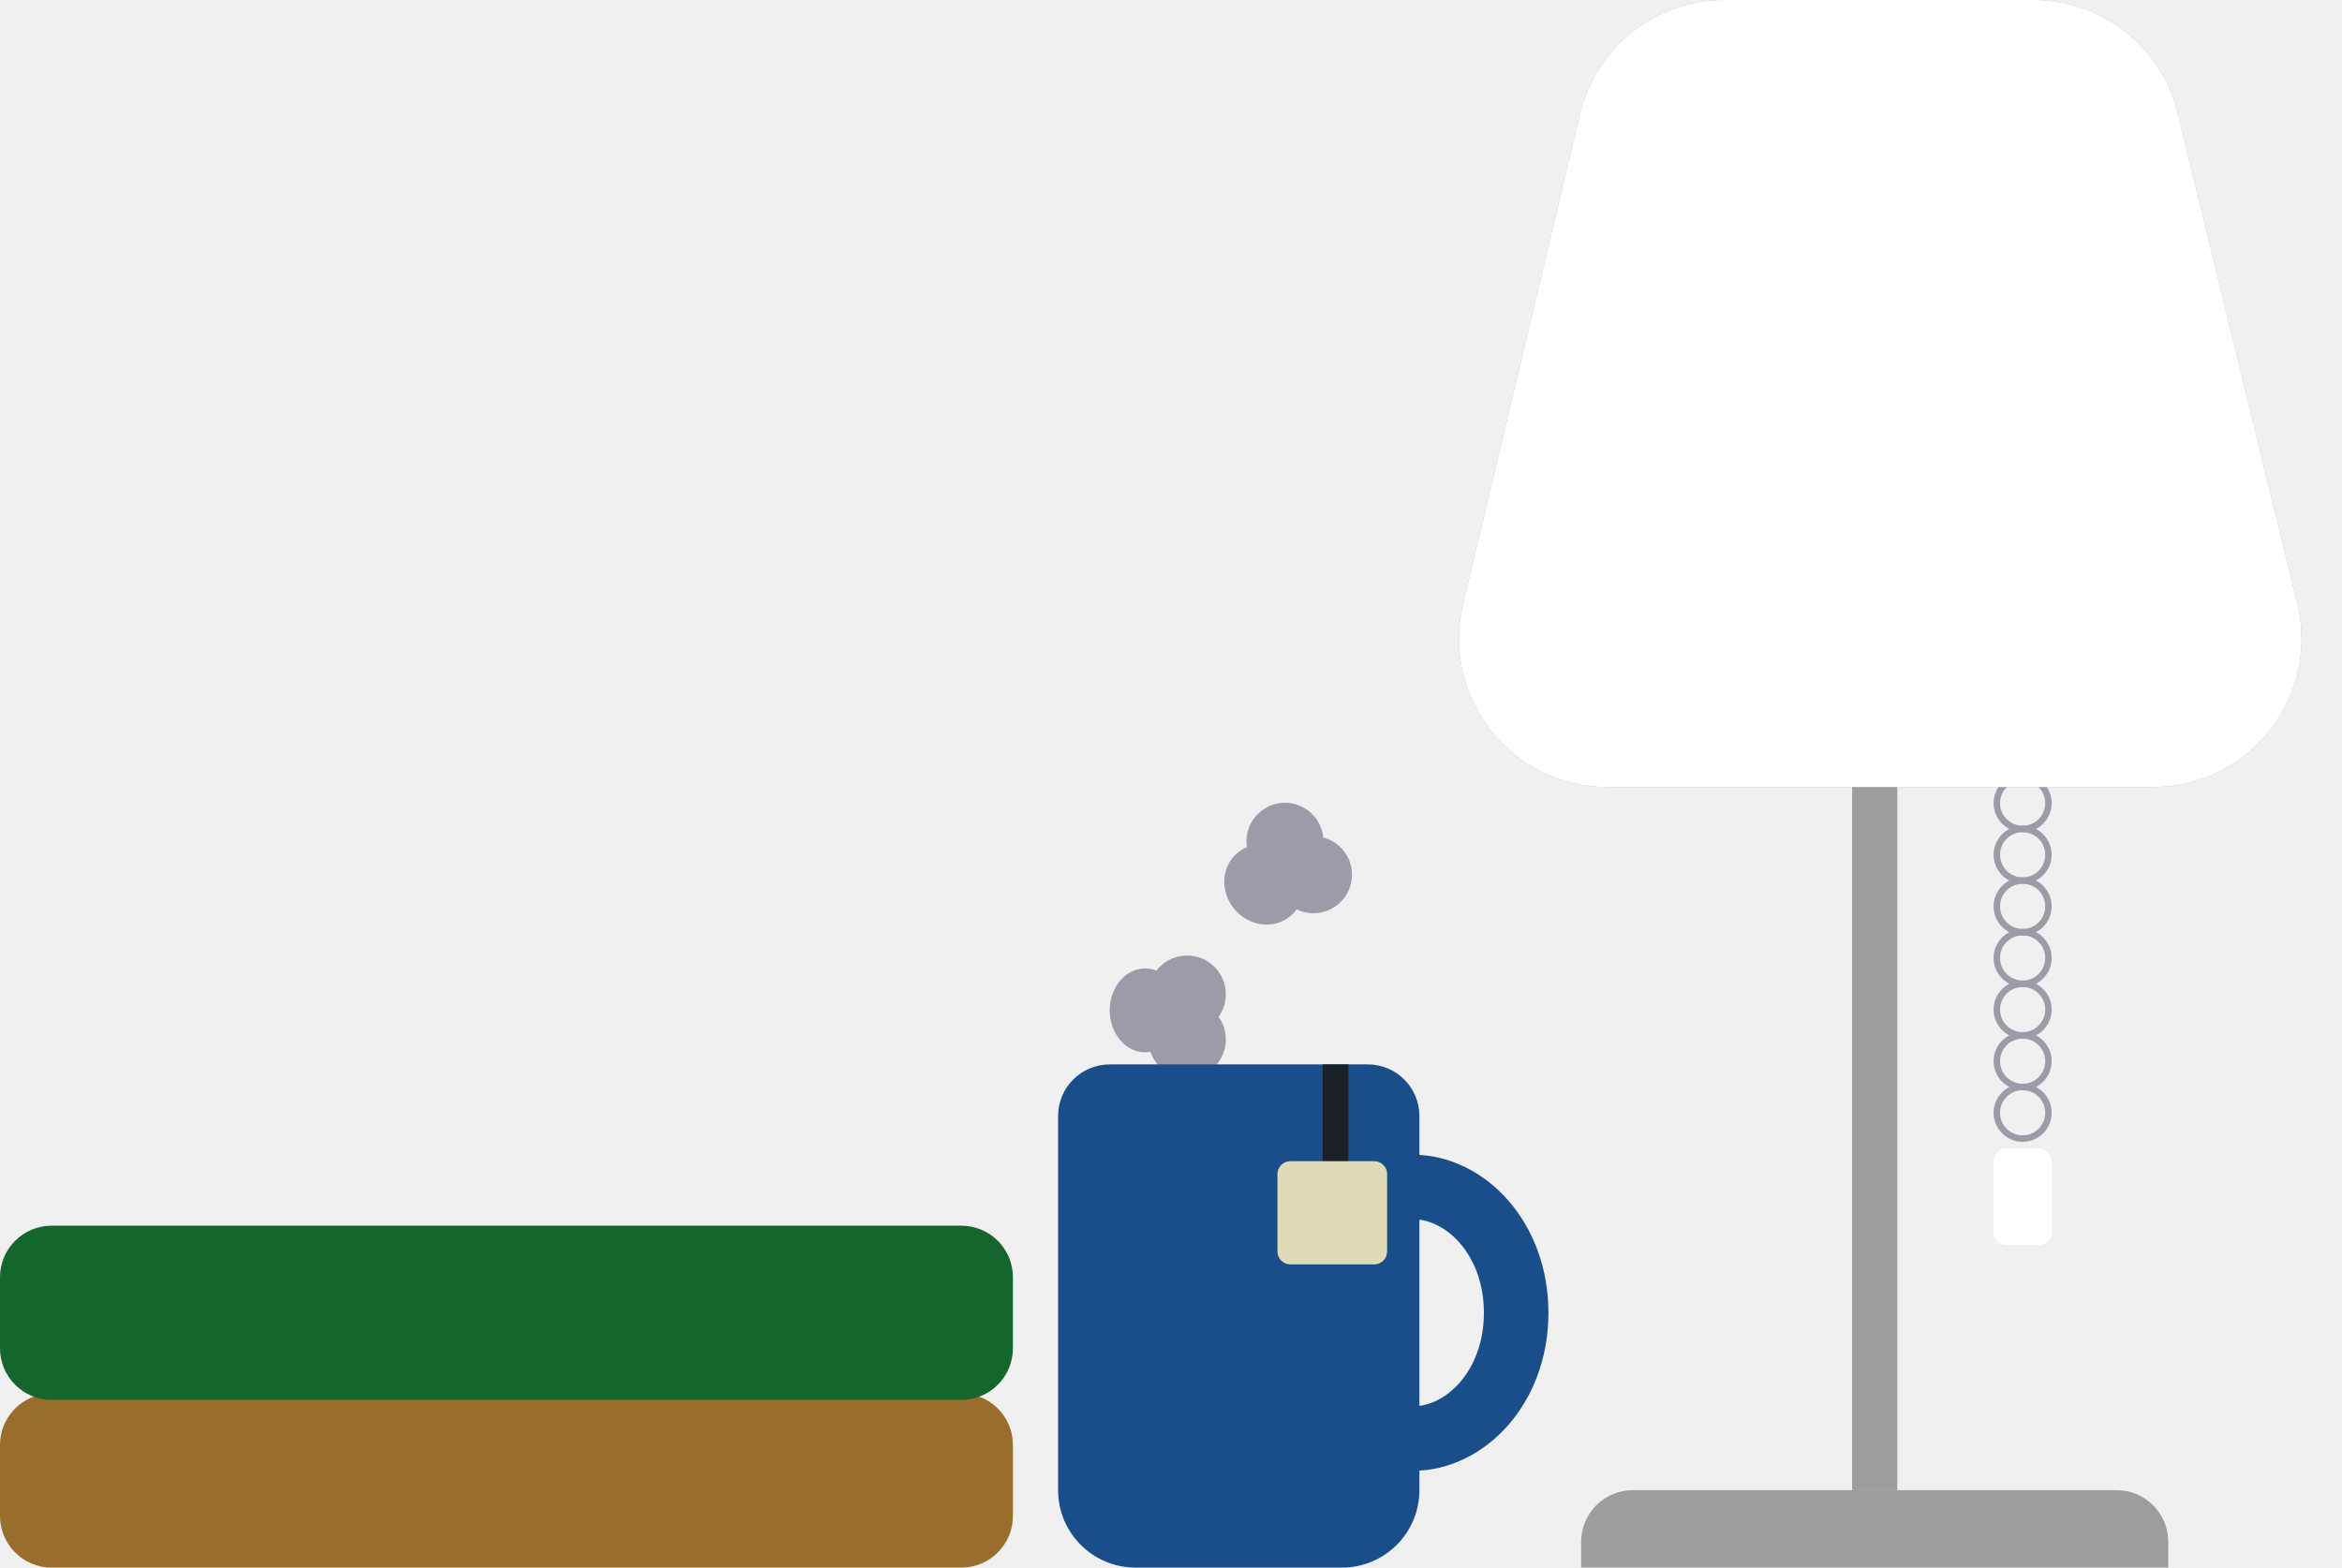
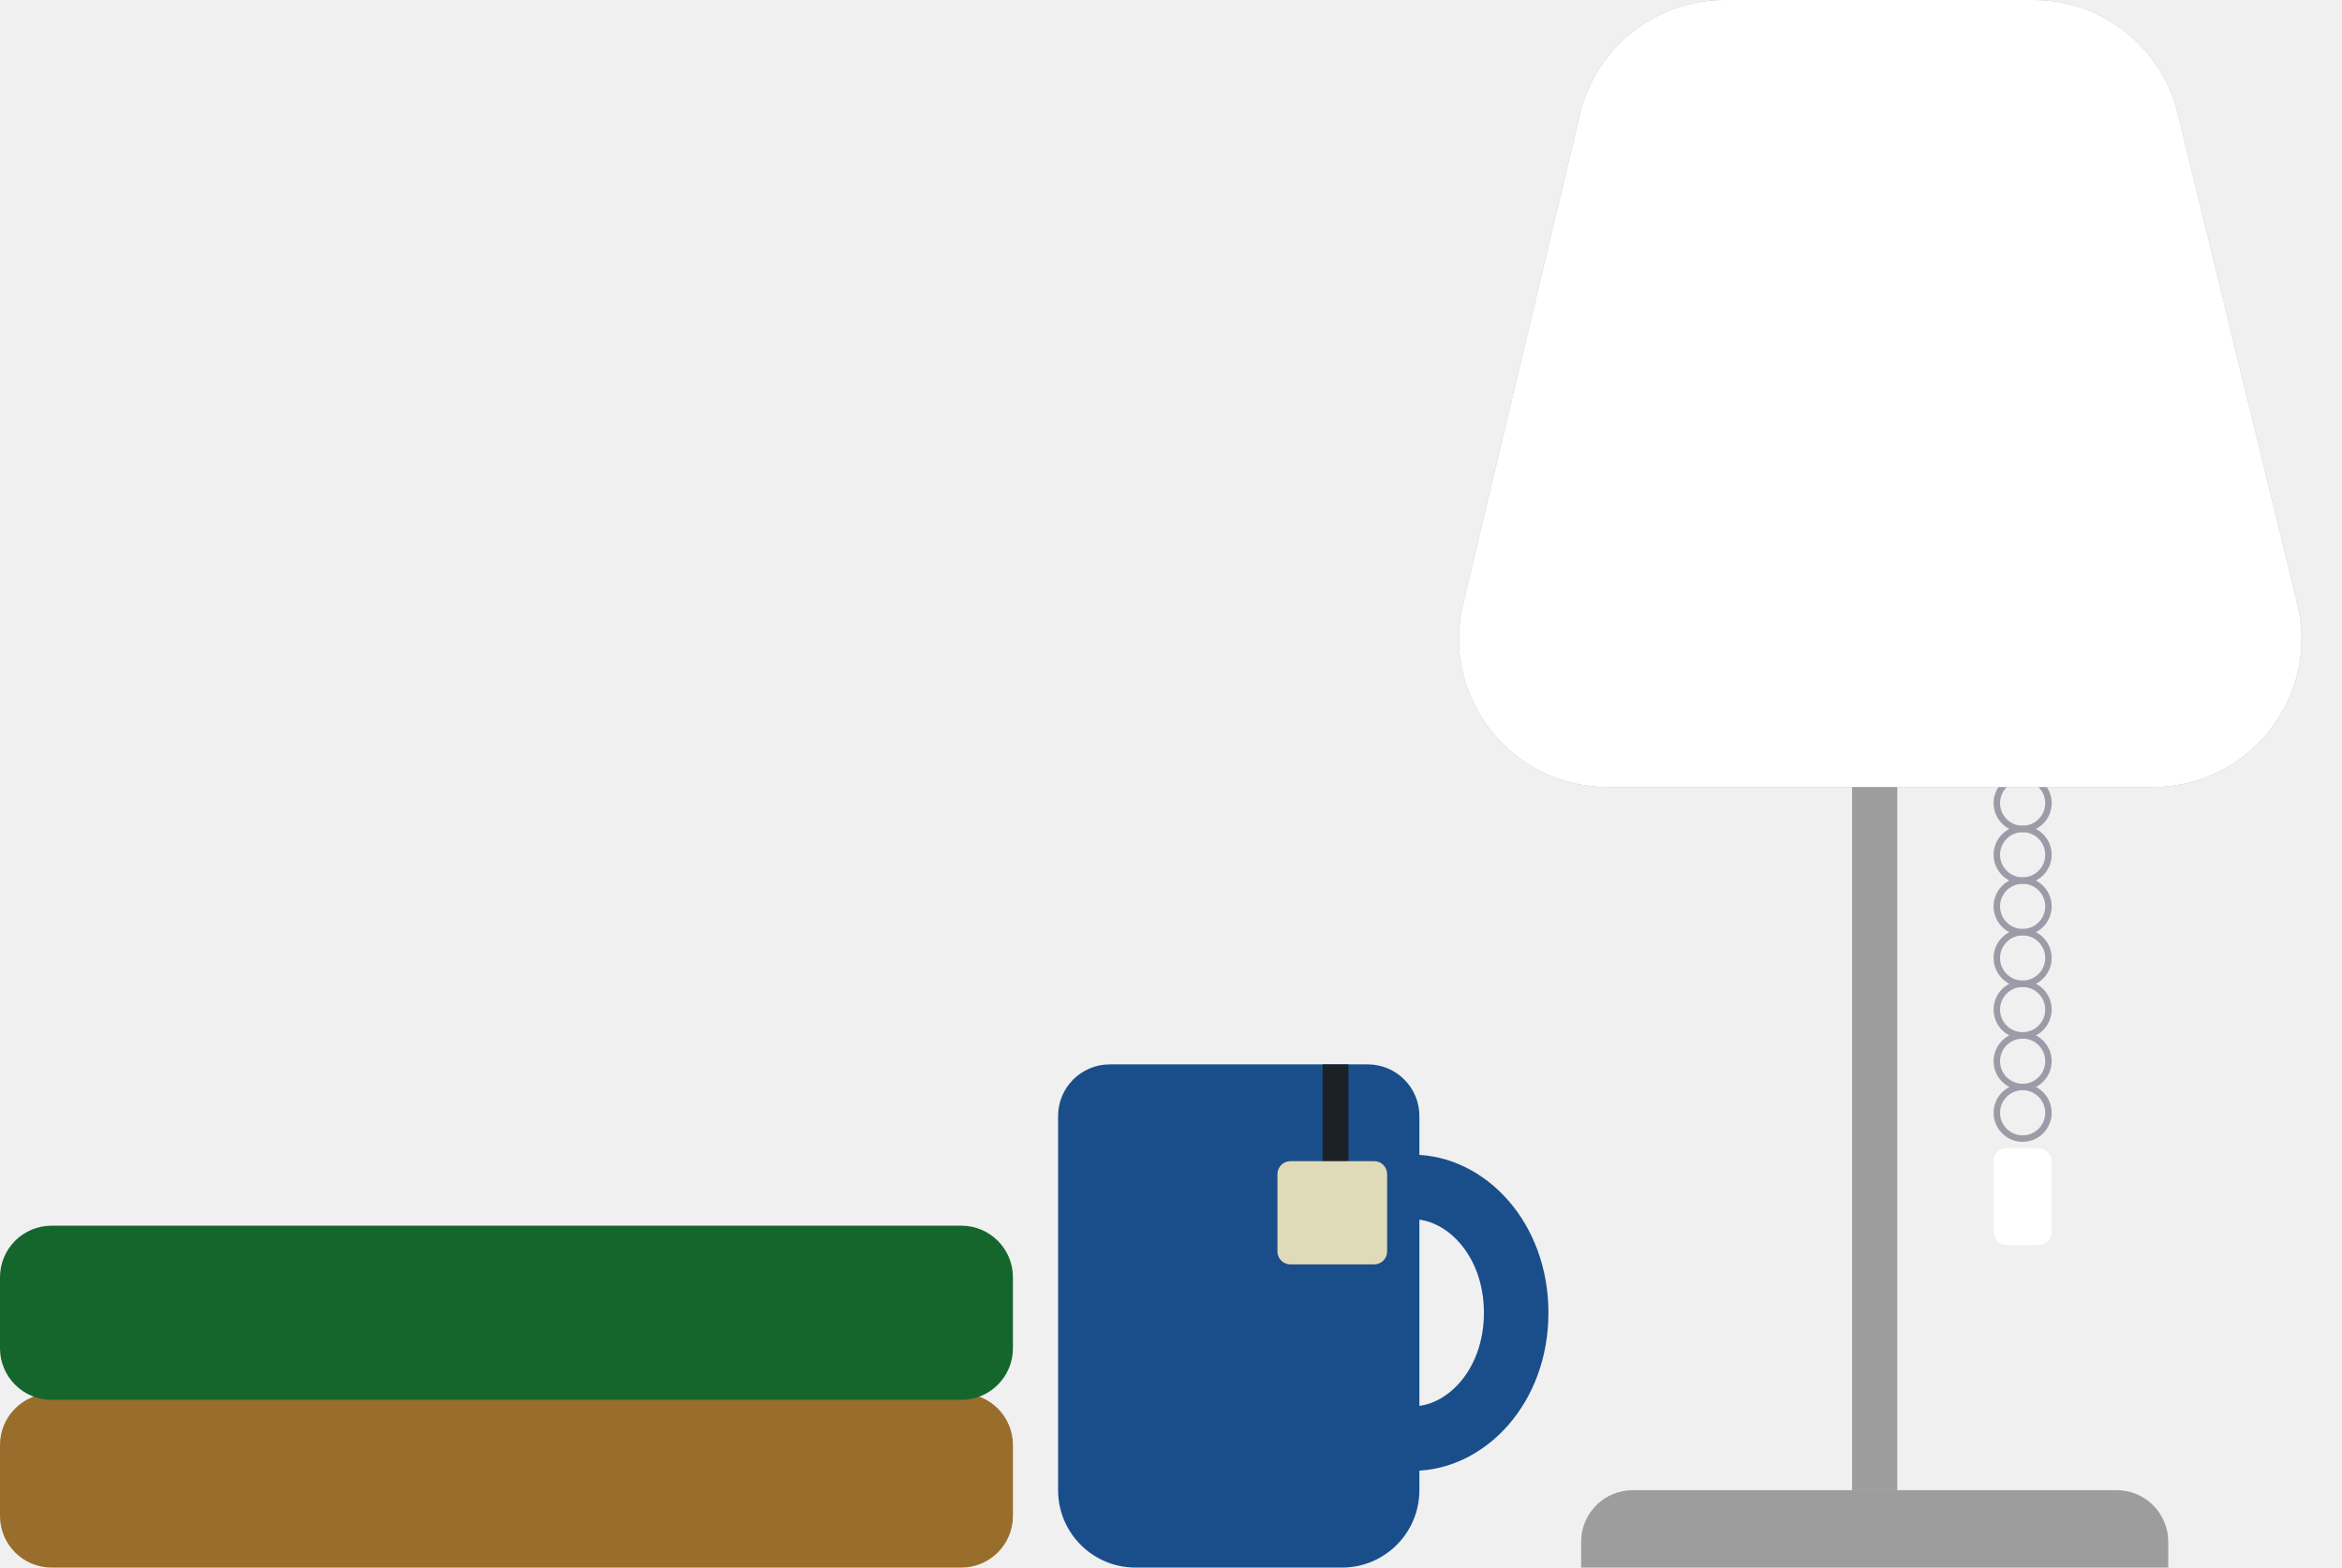
<svg xmlns="http://www.w3.org/2000/svg" width="363" height="243" viewBox="0 0 363 243" fill="none">
  <circle cx="313.5" cy="124.5" r="4" stroke="#9C9CA8" />
  <circle cx="313.5" cy="132.5" r="4" stroke="#9C9CA8" />
  <circle cx="313.5" cy="140.5" r="4" stroke="#9C9CA8" />
  <circle cx="313.5" cy="148.5" r="4" stroke="#9C9CA8" />
  <circle cx="313.5" cy="156.5" r="4" stroke="#9C9CA8" />
  <circle cx="313.5" cy="164.5" r="4" stroke="#9C9CA8" />
  <circle cx="313.5" cy="172.5" r="4" stroke="#9C9CA8" />
  <rect x="309" y="178" width="9" height="15" rx="2" fill="white" />
-   <ellipse cx="177.5" cy="156.623" rx="5.5" ry="6.5" fill="#9C9CA8" />
-   <ellipse cx="195.91" cy="137.106" rx="5.966" ry="6.392" transform="rotate(-40.4618 195.91 137.106)" fill="#9C9CA8" />
-   <circle cx="184" cy="161.123" r="6" fill="#9C9CA8" />
-   <circle cx="203.587" cy="135.599" r="5.966" transform="rotate(-40.4618 203.587 135.599)" fill="#9C9CA8" />
-   <circle cx="184" cy="154.123" r="6" fill="#9C9CA8" />
-   <circle cx="199.161" cy="130.411" r="5.966" transform="rotate(-40.4618 199.161 130.411)" fill="#9C9CA8" />
  <path d="M164 173C164 168.582 167.582 165 172 165H212C216.418 165 220 168.582 220 173V231C220 237.627 214.627 243 208 243H176C169.373 243 164 237.627 164 231V173Z" fill="#1A4E8B" />
  <path d="M235 203.5C235 215.02 227.141 223 219 223C210.859 223 203 215.02 203 203.5C203 191.98 210.859 184 219 184C227.141 184 235 191.98 235 203.5Z" stroke="#1A4E8B" stroke-width="10" />
  <rect x="294.07" y="121" width="110" height="7" transform="rotate(90 294.07 121)" fill="#9D9D9D" />
  <path d="M244.892 17.663C247.363 7.307 256.618 0 267.264 0H315.194C325.798 0 335.028 7.25 337.54 17.553L356.066 93.553C359.596 108.036 348.627 122 333.72 122H249.133C234.272 122 223.312 108.118 226.761 93.663L244.892 17.663Z" fill="#A2A2A2" />
  <path d="M244.892 17.663C247.363 7.307 256.618 0 267.264 0H315.194C325.798 0 335.028 7.25 337.54 17.553L356.066 93.553C359.596 108.036 348.627 122 333.72 122H249.133C234.272 122 223.312 108.118 226.761 93.663L244.892 17.663Z" fill="white" />
  <path d="M245.07 239C245.07 234.582 248.652 231 253.07 231H328.07C332.489 231 336.07 234.582 336.07 239V243H245.07V239Z" fill="#9D9D9D" />
  <path d="M207 165V188" stroke="#1C2128" stroke-width="4" />
  <rect x="198" y="180" width="17" height="16" rx="2" fill="#DFDBB9" />
  <rect y="216" width="157" height="27" rx="8" fill="#996D2B" />
  <rect y="190" width="157" height="27" rx="8" fill="#15662C" />
</svg>
